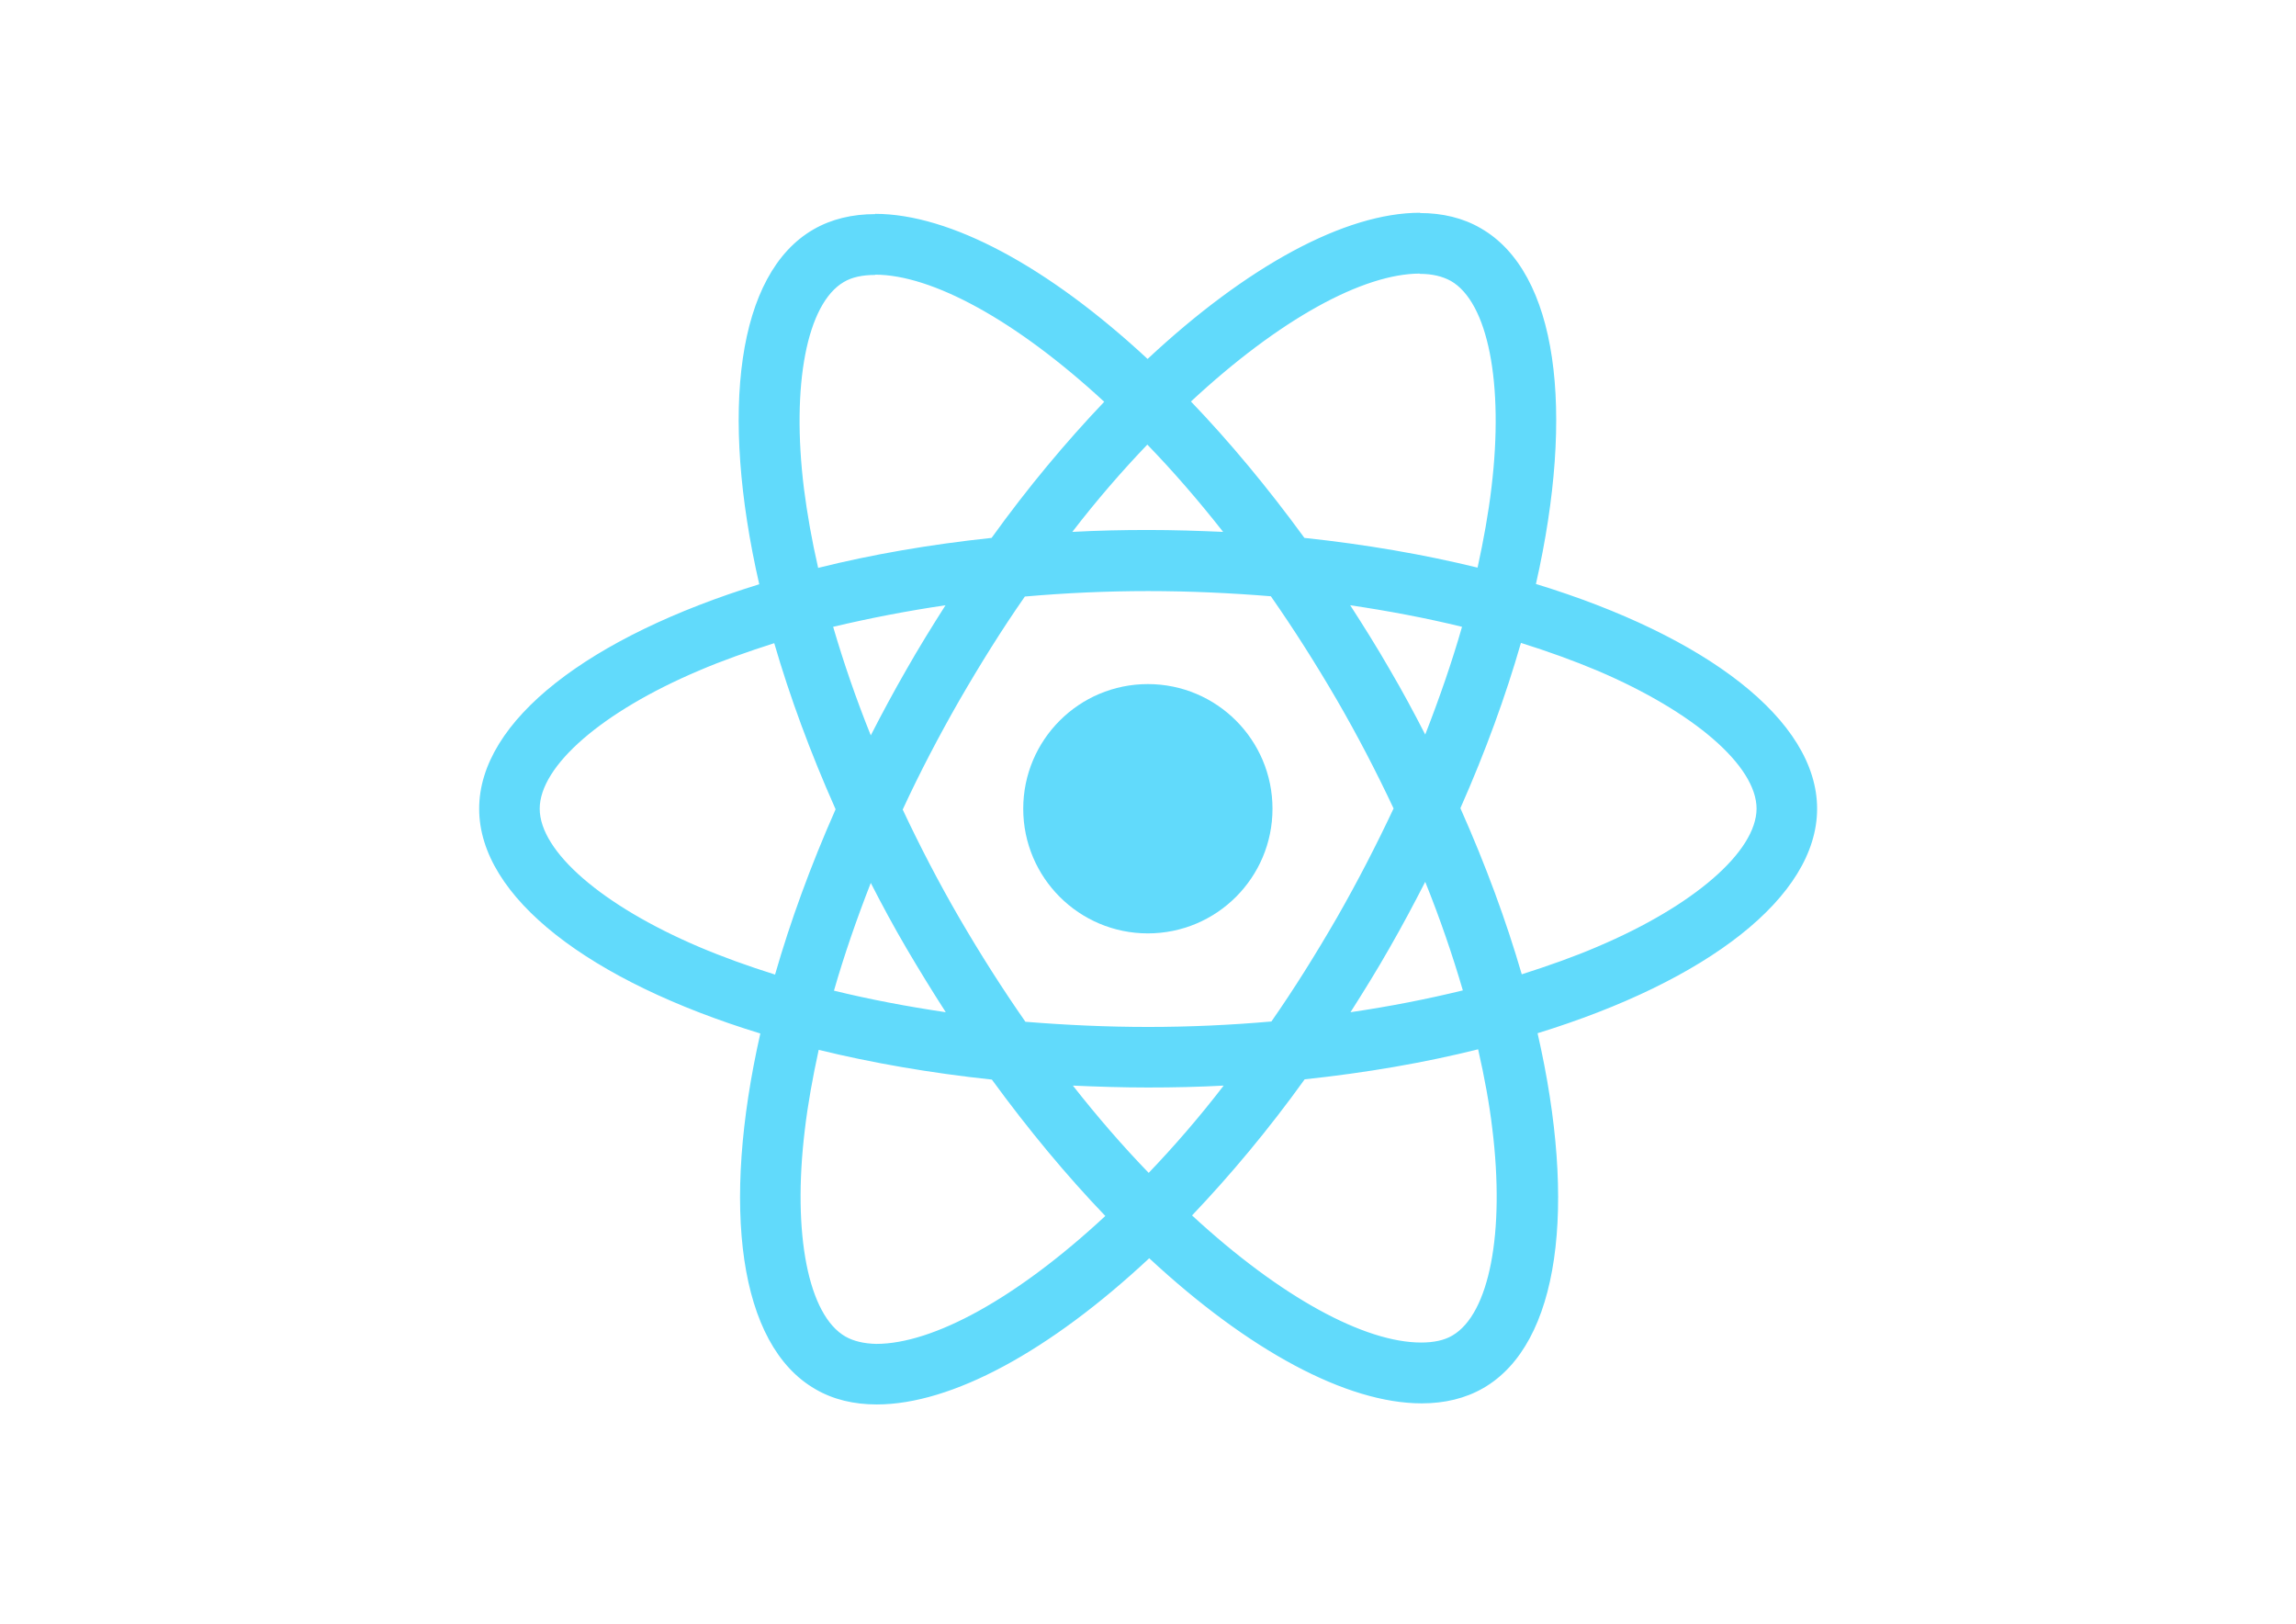
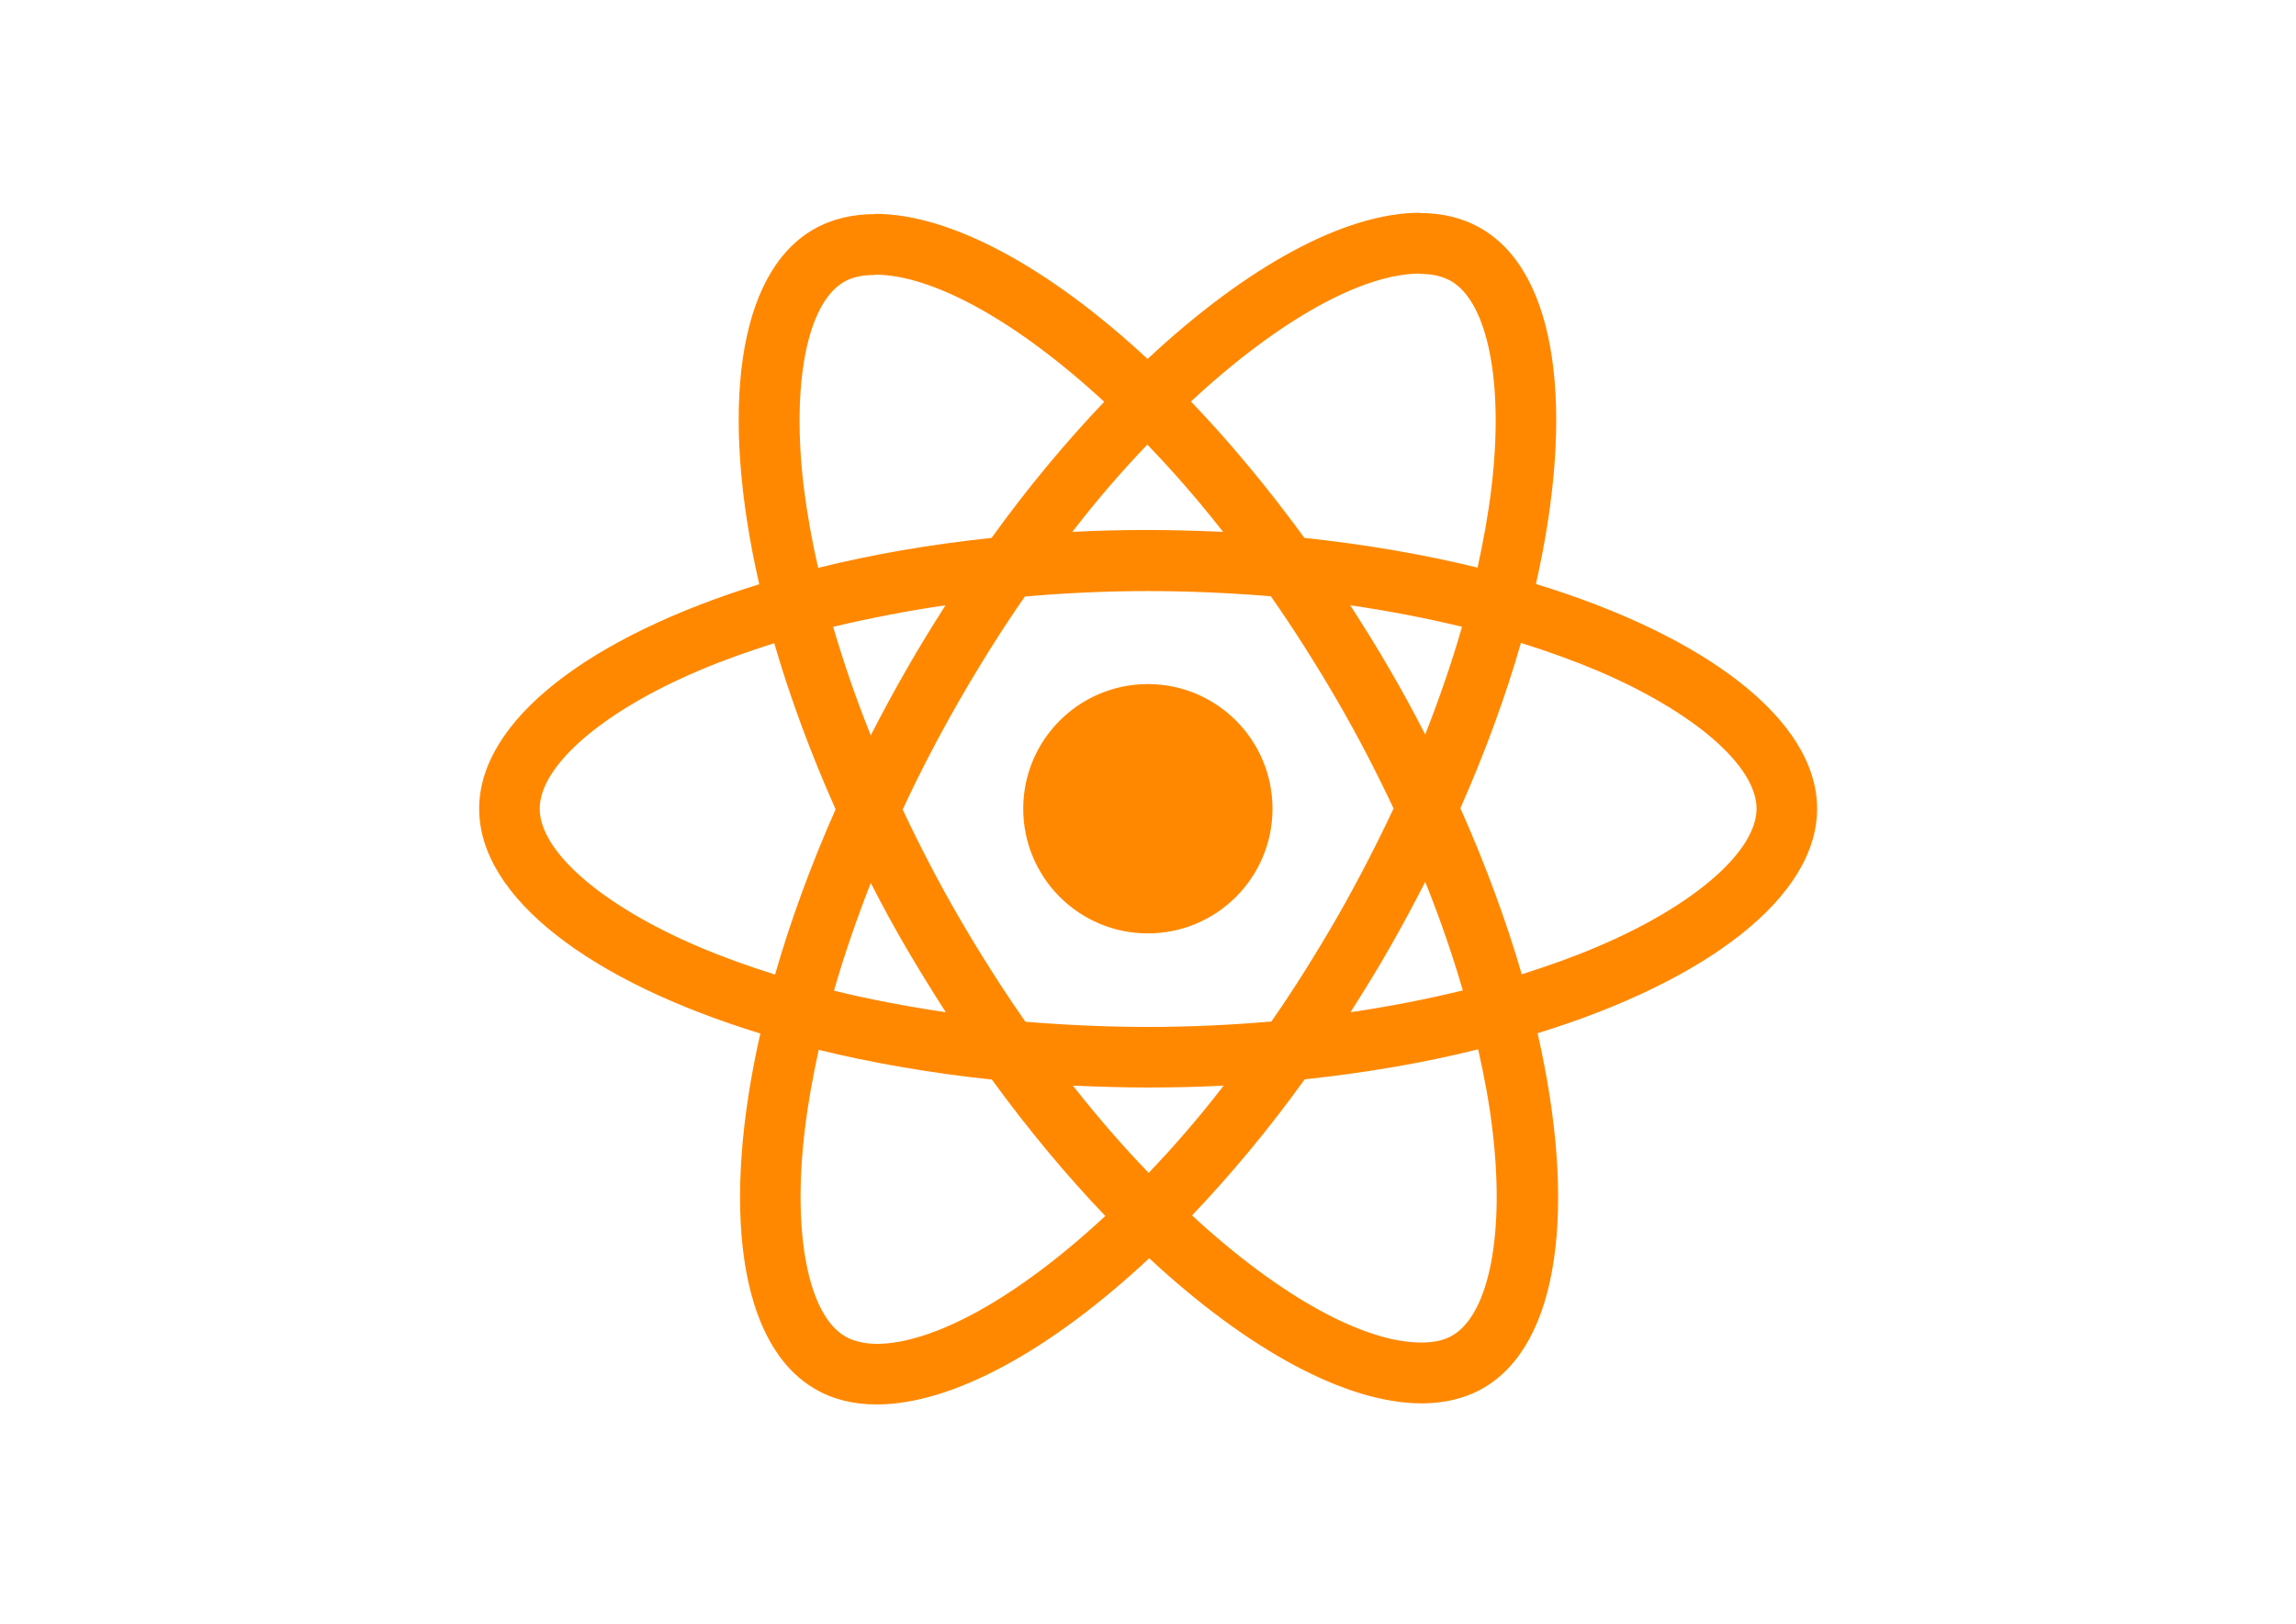
<svg xmlns="http://www.w3.org/2000/svg" viewBox="0 0 841.9 595.3">
-   <g fill="#61DAFB">
+   <g fill="#ff8800">
    <path d="M666.3 296.5c0-32.5-40.7-63.3-103.1-82.4 14.4-63.6 8-114.2-20.2-130.4-6.5-3.8-14.1-5.6-22.4-5.6v22.3c4.6 0 8.3.9 11.4 2.6 13.6 7.8 19.5 37.5 14.9 75.7-1.1 9.4-2.9 19.3-5.1 29.4-19.6-4.8-41-8.5-63.5-10.9-13.5-18.5-27.5-35.3-41.6-50 32.6-30.3 63.2-46.9 84-46.9V78c-27.5 0-63.5 19.6-99.9 53.6-36.4-33.8-72.4-53.2-99.9-53.2v22.3c20.7 0 51.4 16.5 84 46.6-14 14.7-28 31.4-41.3 49.9-22.6 2.4-44 6.1-63.6 11-2.3-10-4-19.7-5.2-29-4.7-38.2 1.1-67.9 14.6-75.8 3-1.8 6.9-2.6 11.5-2.6V78.5c-8.4 0-16 1.8-22.6 5.6-28.1 16.2-34.4 66.7-19.9 130.1-62.2 19.2-102.7 49.9-102.7 82.3 0 32.5 40.7 63.3 103.1 82.4-14.4 63.6-8 114.2 20.2 130.4 6.5 3.8 14.1 5.6 22.5 5.6 27.5 0 63.5-19.6 99.9-53.6 36.4 33.8 72.4 53.2 99.9 53.2 8.4 0 16-1.8 22.6-5.6 28.1-16.2 34.4-66.7 19.9-130.1 62-19.1 102.5-49.9 102.5-82.3zm-130.2-66.7c-3.7 12.9-8.3 26.2-13.5 39.5-4.1-8-8.4-16-13.1-24-4.6-8-9.5-15.8-14.4-23.4 14.2 2.1 27.9 4.7 41 7.9zm-45.8 106.5c-7.8 13.5-15.8 26.3-24.1 38.2-14.9 1.3-30 2-45.2 2-15.1 0-30.2-.7-45-1.9-8.3-11.9-16.4-24.6-24.2-38-7.6-13.1-14.5-26.4-20.8-39.8 6.2-13.4 13.2-26.8 20.7-39.9 7.8-13.5 15.8-26.3 24.1-38.2 14.9-1.3 30-2 45.2-2 15.1 0 30.2.7 45 1.9 8.3 11.9 16.4 24.6 24.2 38 7.6 13.1 14.5 26.4 20.8 39.8-6.3 13.4-13.2 26.8-20.7 39.9zm32.3-13c5.4 13.4 10 26.8 13.8 39.8-13.1 3.2-26.9 5.9-41.2 8 4.9-7.7 9.8-15.6 14.4-23.7 4.6-8 8.9-16.1 13-24.1zM421.2 430c-9.3-9.6-18.6-20.3-27.8-32 9 .4 18.2.7 27.5.7 9.4 0 18.7-.2 27.8-.7-9 11.7-18.3 22.4-27.5 32zm-74.4-58.9c-14.2-2.1-27.9-4.7-41-7.9 3.7-12.9 8.3-26.2 13.5-39.5 4.1 8 8.4 16 13.1 24 4.7 8 9.5 15.8 14.4 23.4zM420.7 163c9.3 9.6 18.6 20.3 27.8 32-9-.4-18.2-.7-27.5-.7-9.4 0-18.7.2-27.8.7 9-11.7 18.3-22.4 27.5-32zm-74 58.9c-4.9 7.7-9.8 15.6-14.4 23.7-4.6 8-8.9 16-13 24-5.4-13.4-10-26.8-13.8-39.8 13.1-3.1 26.9-5.8 41.2-7.9zm-90.5 125.2c-35.4-15.1-58.3-34.9-58.3-50.6 0-15.7 22.9-35.6 58.3-50.6 8.6-3.7 18-7 27.7-10.1 5.7 19.6 13.2 40 22.5 60.9-9.2 20.8-16.6 41.1-22.2 60.6-9.9-3.1-19.3-6.5-28-10.2zM310 490c-13.6-7.8-19.5-37.5-14.9-75.7 1.1-9.4 2.9-19.3 5.1-29.4 19.6 4.8 41 8.5 63.5 10.9 13.5 18.5 27.5 35.3 41.6 50-32.6 30.3-63.2 46.9-84 46.9-4.5-.1-8.3-1-11.3-2.7zm237.2-76.2c4.7 38.2-1.1 67.9-14.6 75.8-3 1.8-6.9 2.6-11.5 2.6-20.7 0-51.4-16.5-84-46.6 14-14.7 28-31.4 41.3-49.9 22.6-2.4 44-6.1 63.6-11 2.3 10.1 4.1 19.8 5.2 29.1zm38.5-66.7c-8.6 3.7-18 7-27.7 10.1-5.7-19.6-13.2-40-22.5-60.9 9.2-20.8 16.6-41.1 22.2-60.6 9.9 3.1 19.3 6.5 28.1 10.2 35.4 15.1 58.3 34.9 58.3 50.6-.1 15.7-23 35.6-58.4 50.6zM320.8 78.4z" />
    <circle cx="420.9" cy="296.5" r="45.7" />
    <path d="M520.5 78.1z" />
  </g>
</svg>
